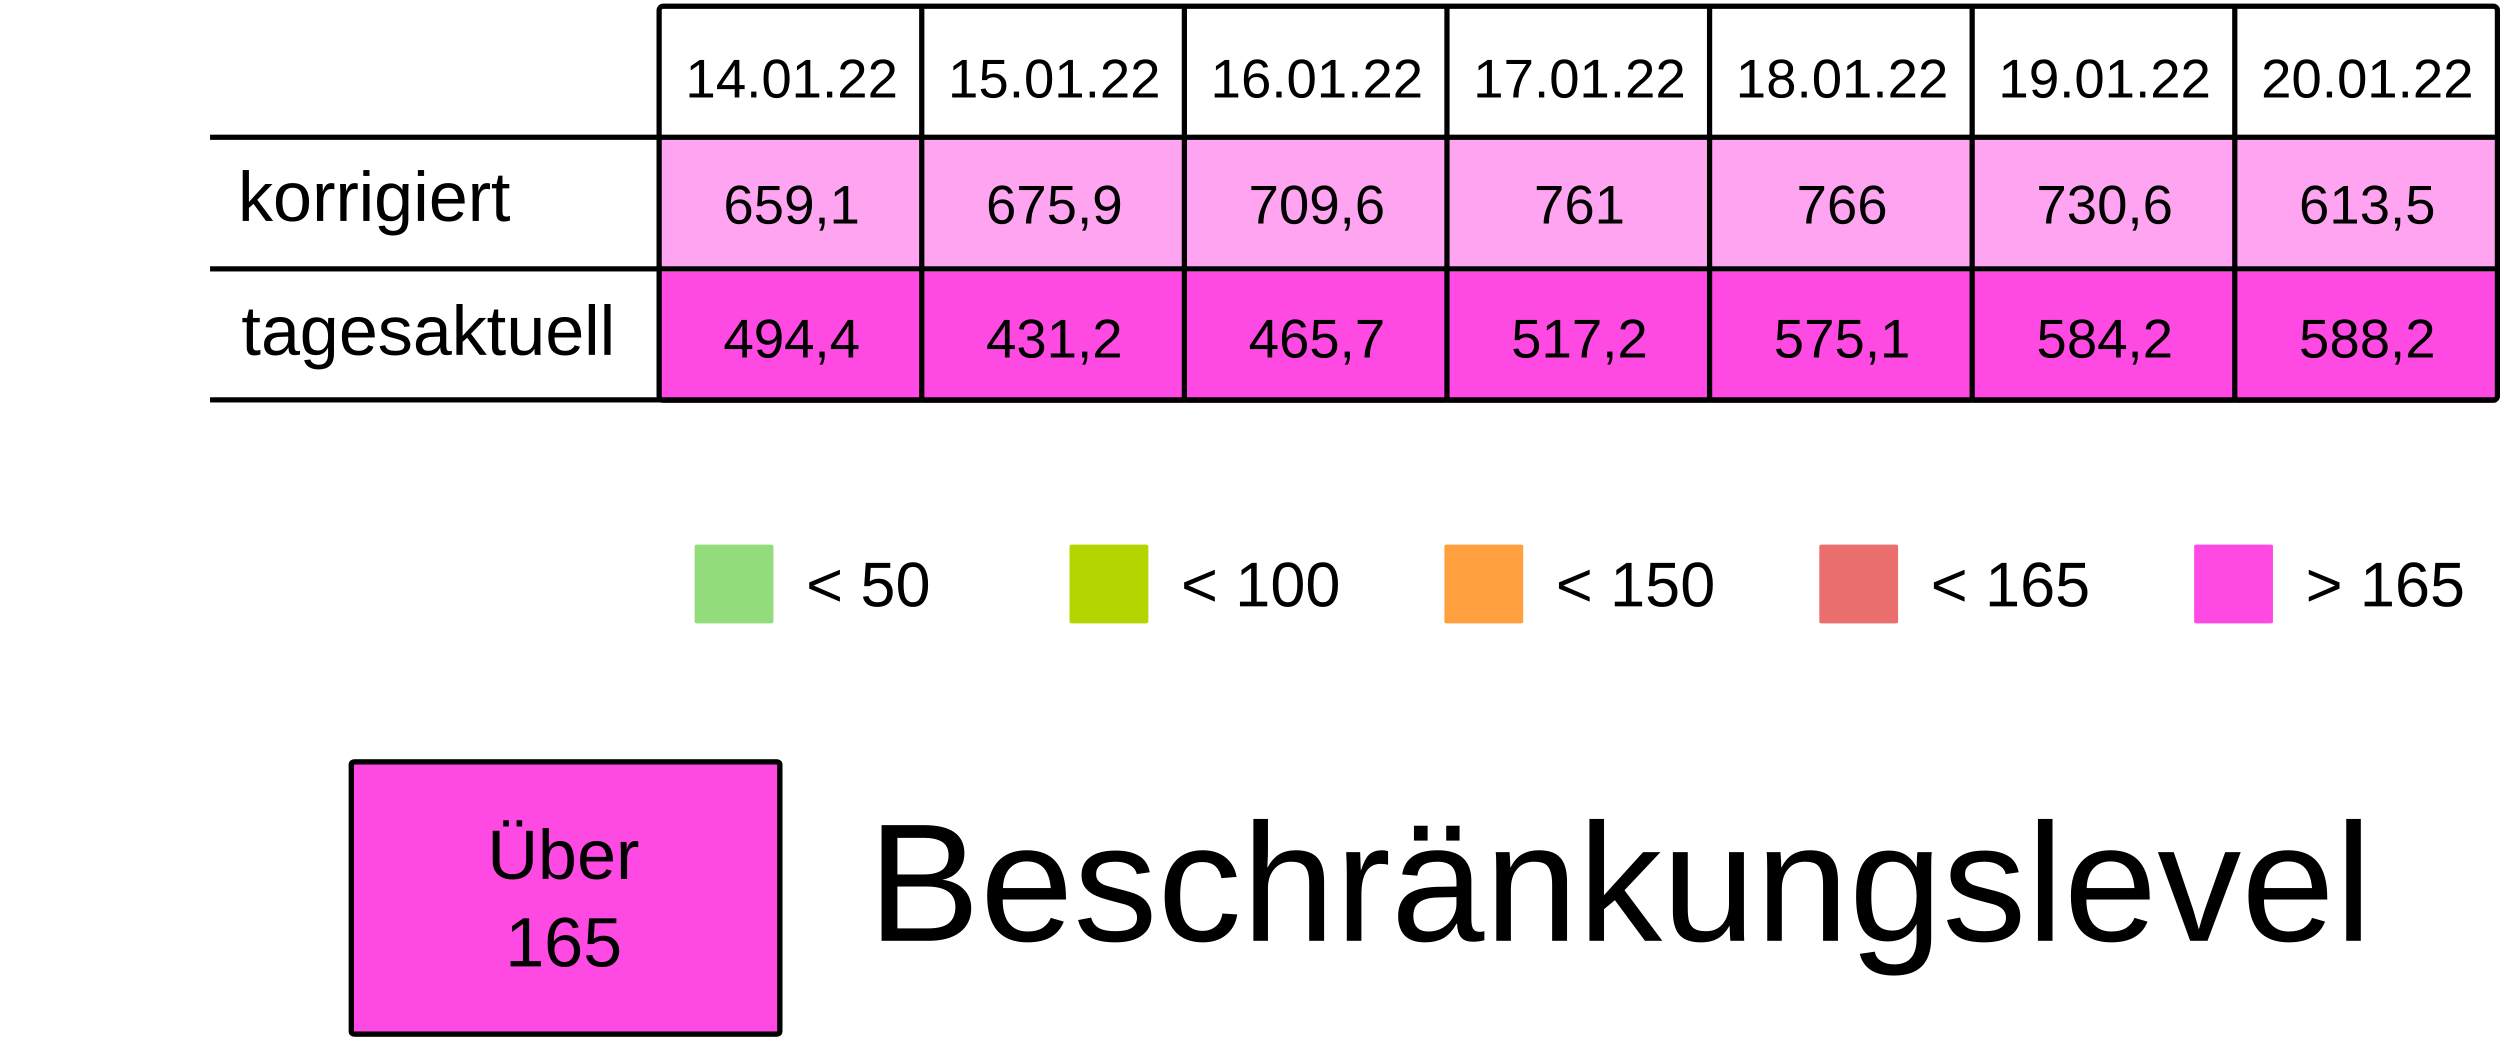
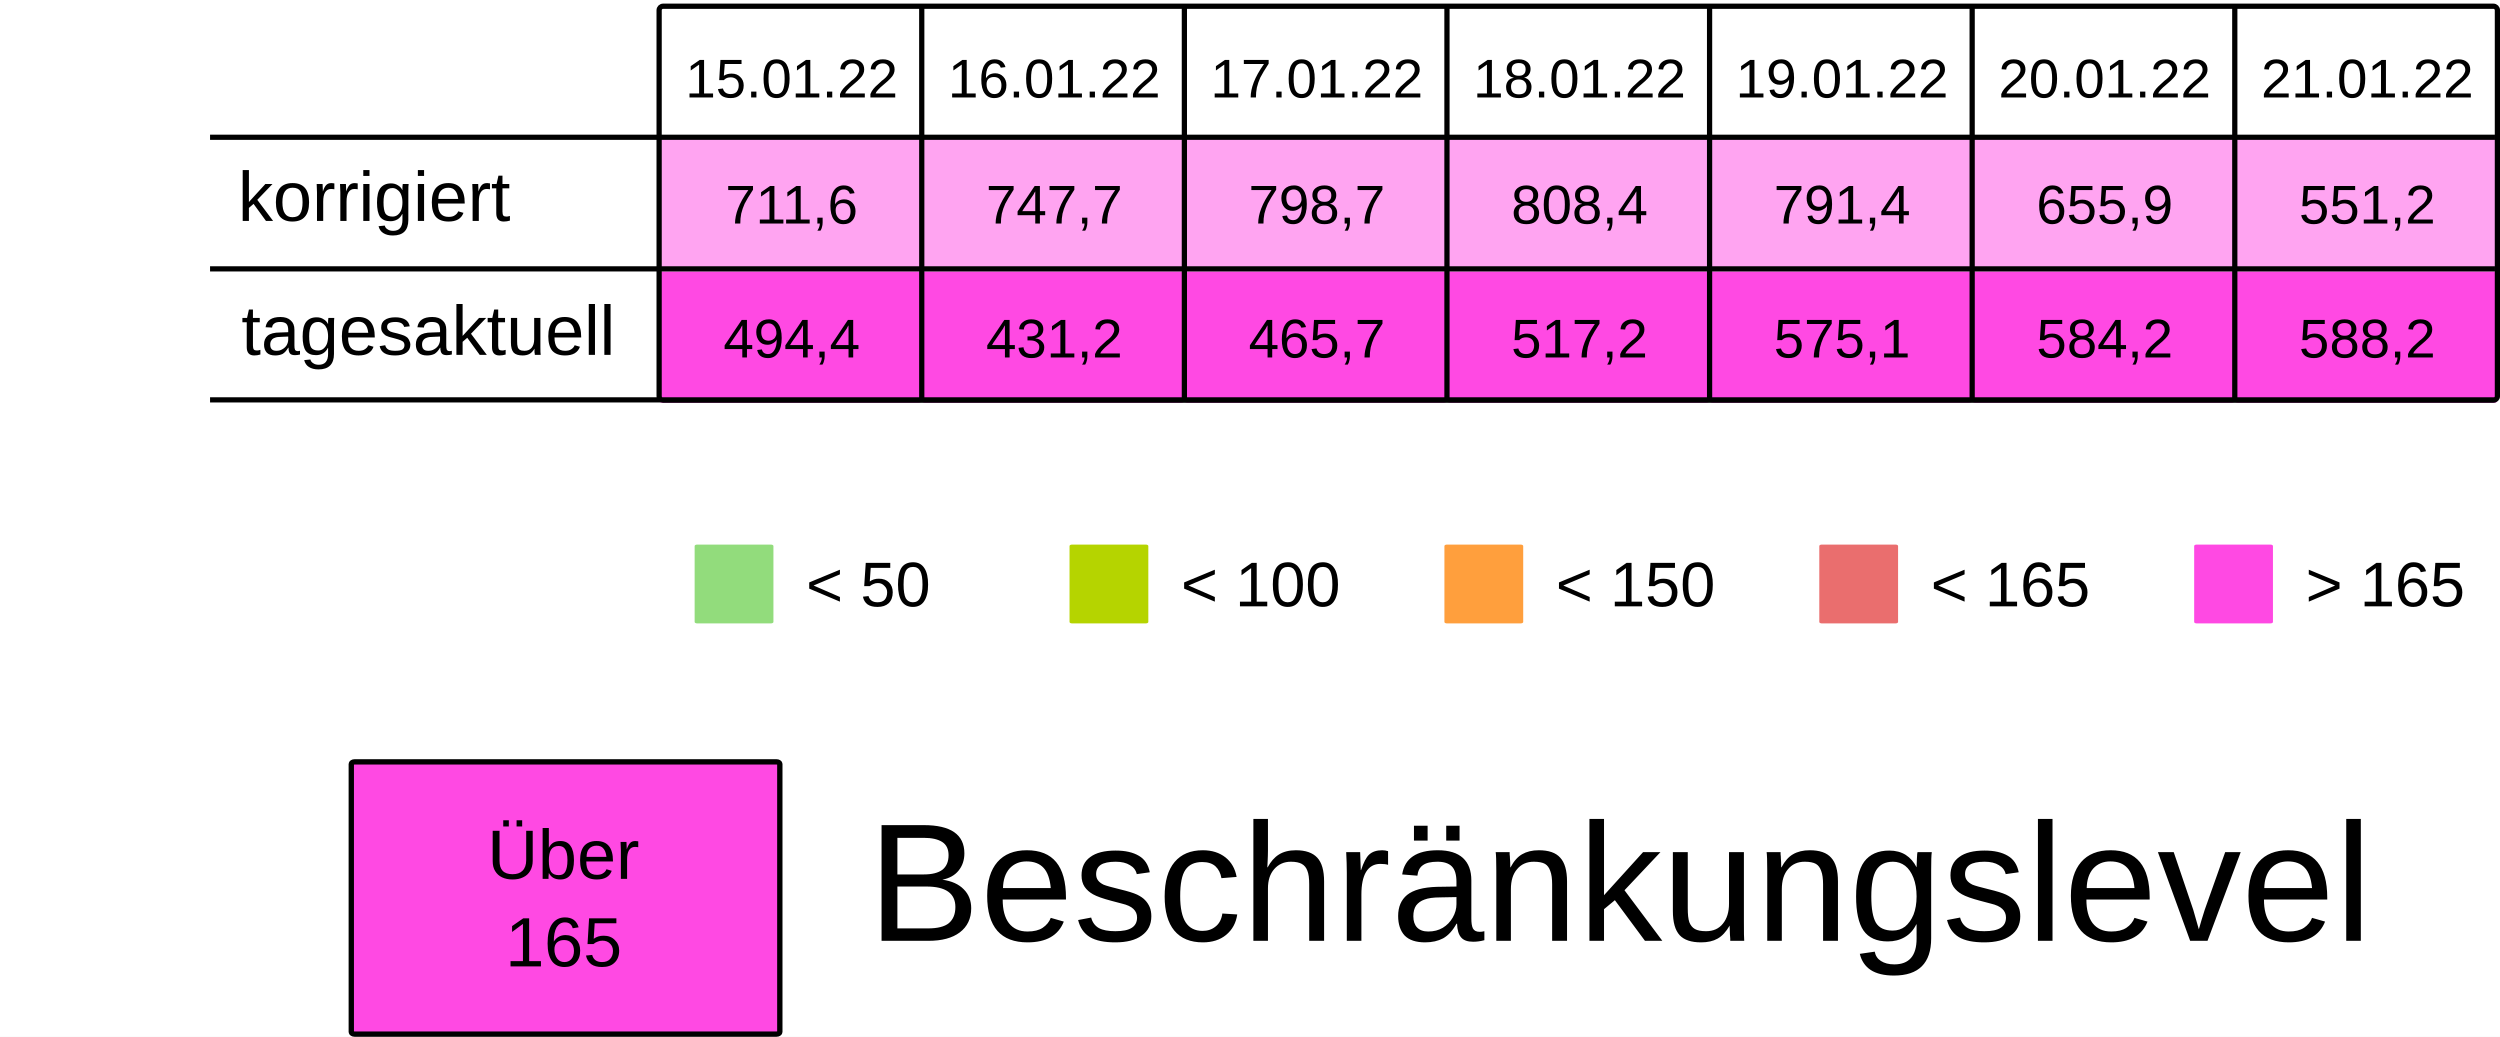
<svg xmlns="http://www.w3.org/2000/svg" viewBox="0 0 125.94 52.229" height="197.399" width="475.994">
  <rect width="100%" height="100%" x="-.001" fill="#fff" />
  <g transform="translate(-13.231 -25.355)">
    <rect ry=".106" rx=".169" y="32.284" x="46.434" height="6.615" width="13.229" fill="#FF49E37F" />
    <rect ry=".106" rx=".169" y="32.284" x="59.664" height="6.615" width="13.229" fill="#FF49E37F" />
    <rect ry=".106" rx=".169" y="32.284" x="72.893" height="6.615" width="13.229" fill="#FF49E37F" />
    <rect ry=".106" rx=".169" y="32.284" x="86.122" height="6.615" width="13.229" fill="#FF49E37F" />
    <rect ry=".106" rx=".169" y="32.284" x="99.351" height="6.615" width="13.229" fill="#FF49E37F" />
    <rect ry=".106" rx=".169" y="32.284" x="112.58" height="6.615" width="13.229" fill="#FF49E37F" />
    <rect ry=".106" rx=".169" y="32.284" x="125.809" height="6.615" width="13.229" fill="#FF49E37F" />
    <text y="30.266" x="53.113" style="line-height:125%;-inkscape-font-specification:Arial;text-align:center" font-weight="400" font-size="2.749" letter-spacing="0" word-spacing="0" font-family="Arial" text-anchor="middle" stroke-width=".064">
-       <tspan style="text-align:center" y="30.266" x="53.113">14.01.22</tspan>
+       <tspan style="text-align:center" y="30.266" x="53.113">15.01.22</tspan>
    </text>
    <text y="30.266" x="66.342" style="line-height:125%;-inkscape-font-specification:Arial;text-align:center" font-weight="400" font-size="2.749" letter-spacing="0" word-spacing="0" font-family="Arial" text-anchor="middle" stroke-width=".064">
-       <tspan style="text-align:center" y="30.266" x="66.342">15.01.22</tspan>
+       <tspan style="text-align:center" y="30.266" x="66.342">16.01.22</tspan>
    </text>
    <text y="30.266" x="79.571" style="line-height:125%;-inkscape-font-specification:Arial;text-align:center" font-weight="400" font-size="2.749" letter-spacing="0" word-spacing="0" font-family="Arial" text-anchor="middle" stroke-width=".064">
-       <tspan style="text-align:center" y="30.266" x="79.571">16.01.22</tspan>
+       <tspan style="text-align:center" y="30.266" x="79.571">17.01.22</tspan>
    </text>
    <text y="30.266" x="92.8" style="line-height:125%;-inkscape-font-specification:Arial;text-align:center" font-weight="400" font-size="2.749" letter-spacing="0" word-spacing="0" font-family="Arial" text-anchor="middle" stroke-width=".064">
-       <tspan style="text-align:center" y="30.266" x="92.8">17.01.22</tspan>
+       <tspan style="text-align:center" y="30.266" x="92.8">18.01.22</tspan>
    </text>
    <text y="30.266" x="106.029" style="line-height:125%;-inkscape-font-specification:Arial;text-align:center" font-weight="400" font-size="2.749" letter-spacing="0" word-spacing="0" font-family="Arial" text-anchor="middle" stroke-width=".064">
-       <tspan style="text-align:center" y="30.266" x="106.029">18.01.22</tspan>
+       <tspan style="text-align:center" y="30.266" x="106.029">19.01.22</tspan>
    </text>
    <text y="30.266" x="119.258" style="line-height:125%;-inkscape-font-specification:Arial;text-align:center" font-weight="400" font-size="2.749" letter-spacing="0" word-spacing="0" font-family="Arial" text-anchor="middle" stroke-width=".064">
-       <tspan style="text-align:center" y="30.266" x="119.258">19.01.22</tspan>
+       <tspan style="text-align:center" y="30.266" x="119.258">20.01.22</tspan>
    </text>
    <text y="30.266" x="132.488" style="line-height:125%;-inkscape-font-specification:Arial;text-align:center" font-weight="400" font-size="2.749" letter-spacing="0" word-spacing="0" font-family="Arial" text-anchor="middle" stroke-width=".064">
-       <tspan style="text-align:center" y="30.266" x="132.488">20.01.22</tspan>
+       <tspan style="text-align:center" y="30.266" x="132.488">21.01.22</tspan>
    </text>
    <text y="36.616" x="53.113" style="line-height:125%;-inkscape-font-specification:Arial;text-align:center" font-weight="400" font-size="2.749" letter-spacing="0" word-spacing="0" font-family="Arial" text-anchor="middle" stroke-width=".064">
-       <tspan style="text-align:center" y="36.616" x="53.113">659,1</tspan>
+       <tspan style="text-align:center" y="36.616" x="53.113">711,6</tspan>
    </text>
    <text y="36.616" x="66.342" style="line-height:125%;-inkscape-font-specification:Arial;text-align:center" font-weight="400" font-size="2.749" letter-spacing="0" word-spacing="0" font-family="Arial" text-anchor="middle" stroke-width=".064">
-       <tspan style="text-align:center" y="36.616" x="66.342">675,9</tspan>
+       <tspan style="text-align:center" y="36.616" x="66.342">747,7</tspan>
    </text>
    <text y="36.616" x="79.571" style="line-height:125%;-inkscape-font-specification:Arial;text-align:center" font-weight="400" font-size="2.749" letter-spacing="0" word-spacing="0" font-family="Arial" text-anchor="middle" stroke-width=".064">
-       <tspan style="text-align:center" y="36.616" x="79.571">709,6</tspan>
+       <tspan style="text-align:center" y="36.616" x="79.571">798,7</tspan>
    </text>
    <text y="36.616" x="92.8" style="line-height:125%;-inkscape-font-specification:Arial;text-align:center" font-weight="400" font-size="2.749" letter-spacing="0" word-spacing="0" font-family="Arial" text-anchor="middle" stroke-width=".064">
-       <tspan style="text-align:center" y="36.616" x="92.8">761</tspan>
+       <tspan style="text-align:center" y="36.616" x="92.8">808,4</tspan>
    </text>
    <text y="36.616" x="106.029" style="line-height:125%;-inkscape-font-specification:Arial;text-align:center" font-weight="400" font-size="2.749" letter-spacing="0" word-spacing="0" font-family="Arial" text-anchor="middle" stroke-width=".064">
-       <tspan style="text-align:center" y="36.616" x="106.029">766</tspan>
+       <tspan style="text-align:center" y="36.616" x="106.029">791,4</tspan>
    </text>
    <text y="36.616" x="119.258" style="line-height:125%;-inkscape-font-specification:Arial;text-align:center" font-weight="400" font-size="2.749" letter-spacing="0" word-spacing="0" font-family="Arial" text-anchor="middle" stroke-width=".064">
-       <tspan style="text-align:center" y="36.616" x="119.258">730,6</tspan>
+       <tspan style="text-align:center" y="36.616" x="119.258">655,9</tspan>
    </text>
    <text y="36.616" x="132.488" style="line-height:125%;-inkscape-font-specification:Arial;text-align:center" font-weight="400" font-size="2.749" letter-spacing="0" word-spacing="0" font-family="Arial" text-anchor="middle" stroke-width=".064">
-       <tspan style="text-align:center" y="36.616" x="132.488">613,5</tspan>
+       <tspan style="text-align:center" y="36.616" x="132.488">551,2</tspan>
    </text>
    <rect ry=".071" rx=".12" y="52.79" x="48.224" height="3.969" width="3.969" fill="#92dc7c" />
    <text y="55.896" x="53.84" style="line-height:125%;-inkscape-font-specification:Arial" font-weight="400" font-size="3.175" letter-spacing="0" word-spacing="0" font-family="Arial" stroke-width=".265">
      <tspan y="55.896" x="53.84">&lt; 50</tspan>
    </text>
    <rect ry=".071" rx=".12" y="52.79" x="67.11" height="3.969" width="3.969" fill="#B5D400" />
    <text y="55.896" x="72.726" style="line-height:125%;-inkscape-font-specification:Arial" font-weight="400" font-size="3.175" letter-spacing="0" word-spacing="0" font-family="Arial" stroke-width=".265">
      <tspan y="55.896" x="72.726">&lt; 100</tspan>
    </text>
    <rect ry=".071" rx=".12" y="52.79" x="104.88" height="3.969" width="3.969" fill="#ea6e6e" />
    <text y="55.896" x="110.496" style="line-height:125%;-inkscape-font-specification:Arial" font-weight="400" font-size="3.175" letter-spacing="0" word-spacing="0" font-family="Arial" stroke-width=".265">
      <tspan y="55.896" x="110.496">&lt; 165</tspan>
    </text>
    <rect ry=".071" rx=".12" y="52.79" x="123.765" height="3.969" width="3.969" fill="#FF49E3" />
    <text y="55.896" x="129.381" style="line-height:125%;-inkscape-font-specification:Arial" font-weight="400" font-size="3.175" letter-spacing="0" word-spacing="0" font-family="Arial" stroke-width=".265">
      <tspan y="55.896" x="129.381">&gt; 165</tspan>
    </text>
    <rect ry=".071" rx=".12" y="52.79" x="85.995" height="3.969" width="3.969" fill="#ff9f3d" />
    <text y="55.896" x="91.61" style="line-height:125%;-inkscape-font-specification:Arial" font-weight="400" font-size="3.175" letter-spacing="0" word-spacing="0" font-family="Arial" stroke-width=".265">
      <tspan y="55.896" x="91.61">&lt; 150</tspan>
    </text>
    <rect ry=".106" rx=".169" y="39.031" x="46.435" height="6.615" width="13.229" fill="#FF49E3" />
    <rect ry=".106" rx=".169" y="39.031" x="59.665" height="6.615" width="13.229" fill="#FF49E3" />
    <rect ry=".106" rx=".169" y="39.031" x="72.894" height="6.615" width="13.229" fill="#FF49E3" />
    <rect ry=".106" rx=".169" y="39.031" x="86.123" height="6.615" width="13.229" fill="#FF49E3" />
    <rect ry=".106" rx=".169" y="39.031" x="99.352" height="6.615" width="13.229" fill="#FF49E3" />
    <rect ry=".106" rx=".169" y="39.031" x="112.581" height="6.615" width="13.229" fill="#FF49E3" />
    <rect ry=".106" rx=".169" y="39.031" x="125.81" height="6.615" width="13.229" fill="#FF49E3" />
    <text y="43.363" x="53.114" style="line-height:125%;-inkscape-font-specification:Arial;text-align:center" font-weight="400" font-size="2.749" letter-spacing="0" word-spacing="0" font-family="Arial" text-anchor="middle" stroke-width=".064">
      <tspan style="text-align:center" y="43.363" x="53.114">494,4</tspan>
    </text>
    <text y="43.363" x="66.343" style="line-height:125%;-inkscape-font-specification:Arial;text-align:center" font-weight="400" font-size="2.749" letter-spacing="0" word-spacing="0" font-family="Arial" text-anchor="middle" stroke-width=".064">
      <tspan style="text-align:center" y="43.363" x="66.343">431,2</tspan>
    </text>
    <text y="43.363" x="79.572" style="line-height:125%;-inkscape-font-specification:Arial;text-align:center" font-weight="400" font-size="2.749" letter-spacing="0" word-spacing="0" font-family="Arial" text-anchor="middle" stroke-width=".064">
      <tspan style="text-align:center" y="43.363" x="79.572">465,7</tspan>
    </text>
    <text y="43.363" x="92.801" style="line-height:125%;-inkscape-font-specification:Arial;text-align:center" font-weight="400" font-size="2.749" letter-spacing="0" word-spacing="0" font-family="Arial" text-anchor="middle" stroke-width=".064">
      <tspan style="text-align:center" y="43.363" x="92.801">517,2</tspan>
    </text>
    <text y="43.363" x="106.03" style="line-height:125%;-inkscape-font-specification:Arial;text-align:center" font-weight="400" font-size="2.749" letter-spacing="0" word-spacing="0" font-family="Arial" text-anchor="middle" stroke-width=".064">
      <tspan style="text-align:center" y="43.363" x="106.03">575,1</tspan>
    </text>
    <text y="43.363" x="119.259" style="line-height:125%;-inkscape-font-specification:Arial;text-align:center" font-weight="400" font-size="2.749" letter-spacing="0" word-spacing="0" font-family="Arial" text-anchor="middle" stroke-width=".064">
      <tspan style="text-align:center" y="43.363" x="119.259">584,2</tspan>
    </text>
    <text y="43.363" x="132.489" style="line-height:125%;-inkscape-font-specification:Arial;text-align:center" font-weight="400" font-size="2.749" letter-spacing="0" word-spacing="0" font-family="Arial" text-anchor="middle" stroke-width=".064">
      <tspan style="text-align:center" y="43.363" x="132.489">588,2</tspan>
    </text>
    <text style="line-height:125%;-inkscape-font-specification:Arial" x="25.224" y="36.483" font-weight="400" font-size="3.528" font-family="Arial" letter-spacing="0" word-spacing="0" stroke-width=".265">
      <tspan x="25.224" y="36.483">korrigiert</tspan>
    </text>
    <text style="line-height:125%;-inkscape-font-specification:Arial" x="25.396" y="43.23" font-weight="400" font-size="3.528" font-family="Arial" letter-spacing="0" word-spacing="0" stroke-width=".265">
      <tspan x="25.396" y="43.23">tagesaktuell</tspan>
    </text>
    <path d="M59.665 25.802v19.844zm13.23 0v19.844zm13.228 0v19.844zm13.23 0v19.844zm13.228 0v19.844zm13.23 0v19.844zM23.812 32.27h115.096zm0 6.629h115.096zm0 6.6h115.096zm22.823-19.83h92.206c.11 0 .2.09.2.2v19.445a.2.2 0 01-.2.2H46.635a.2.2 0 01-.2-.2V25.869c0-.11.089-.2.2-.2z" fill="none" stroke="#000" stroke-width=".264" />
    <rect ry=".108" rx=".169" y="63.735" x="30.927" height="13.715" width="21.588" fill="#FF49E3" stroke-miterlimit="0" stroke="#000" stroke-width=".269" />
    <text y="69.629" x="41.626" style="line-height:125%;-inkscape-font-specification:Arial;text-align:center" font-weight="400" font-size="3.528" letter-spacing="0" word-spacing="0" font-family="Arial" text-anchor="middle" stroke-width=".265">
      <tspan style="text-align:center" y="69.629" x="42.1">Über</tspan>
      <tspan style="text-align:center" y="74.038" x="41.626">165</tspan>
    </text>
    <text style="line-height:125%;-inkscape-font-specification:Arial" x="56.955" y="72.75" font-weight="400" font-size="8.467" font-family="Arial" letter-spacing="0" word-spacing="0" stroke-width=".265">
      <tspan x="56.955" y="72.75">Beschränkungslevel</tspan>
    </text>
  </g>
</svg>
